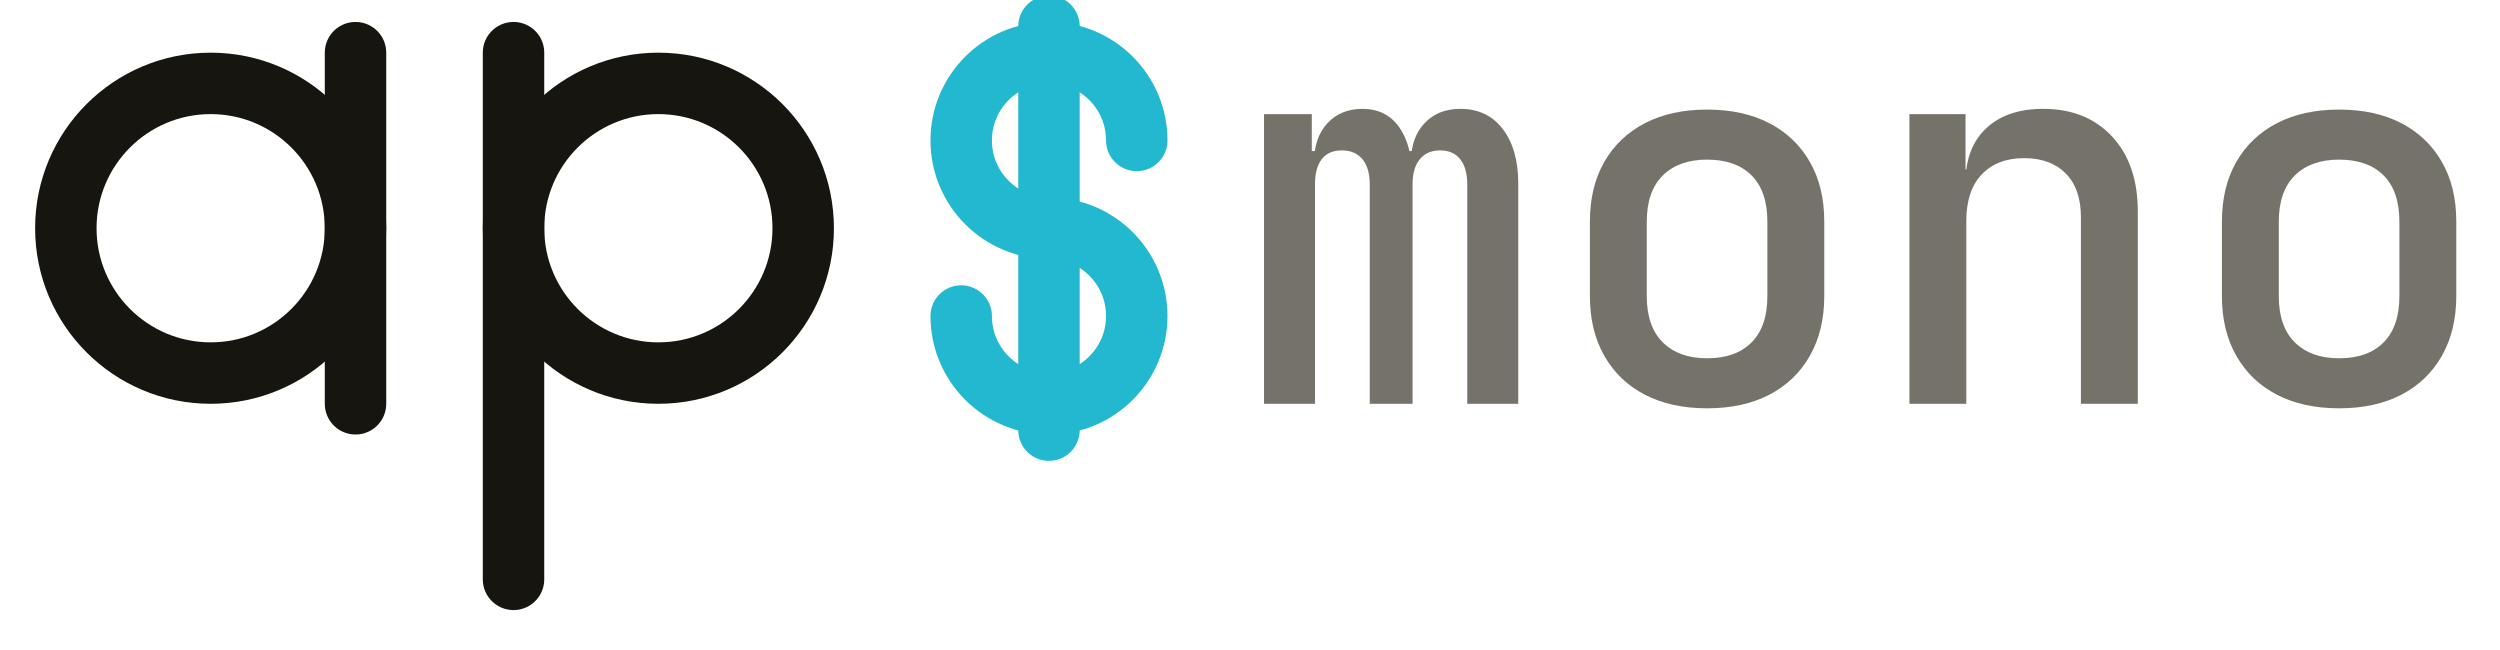
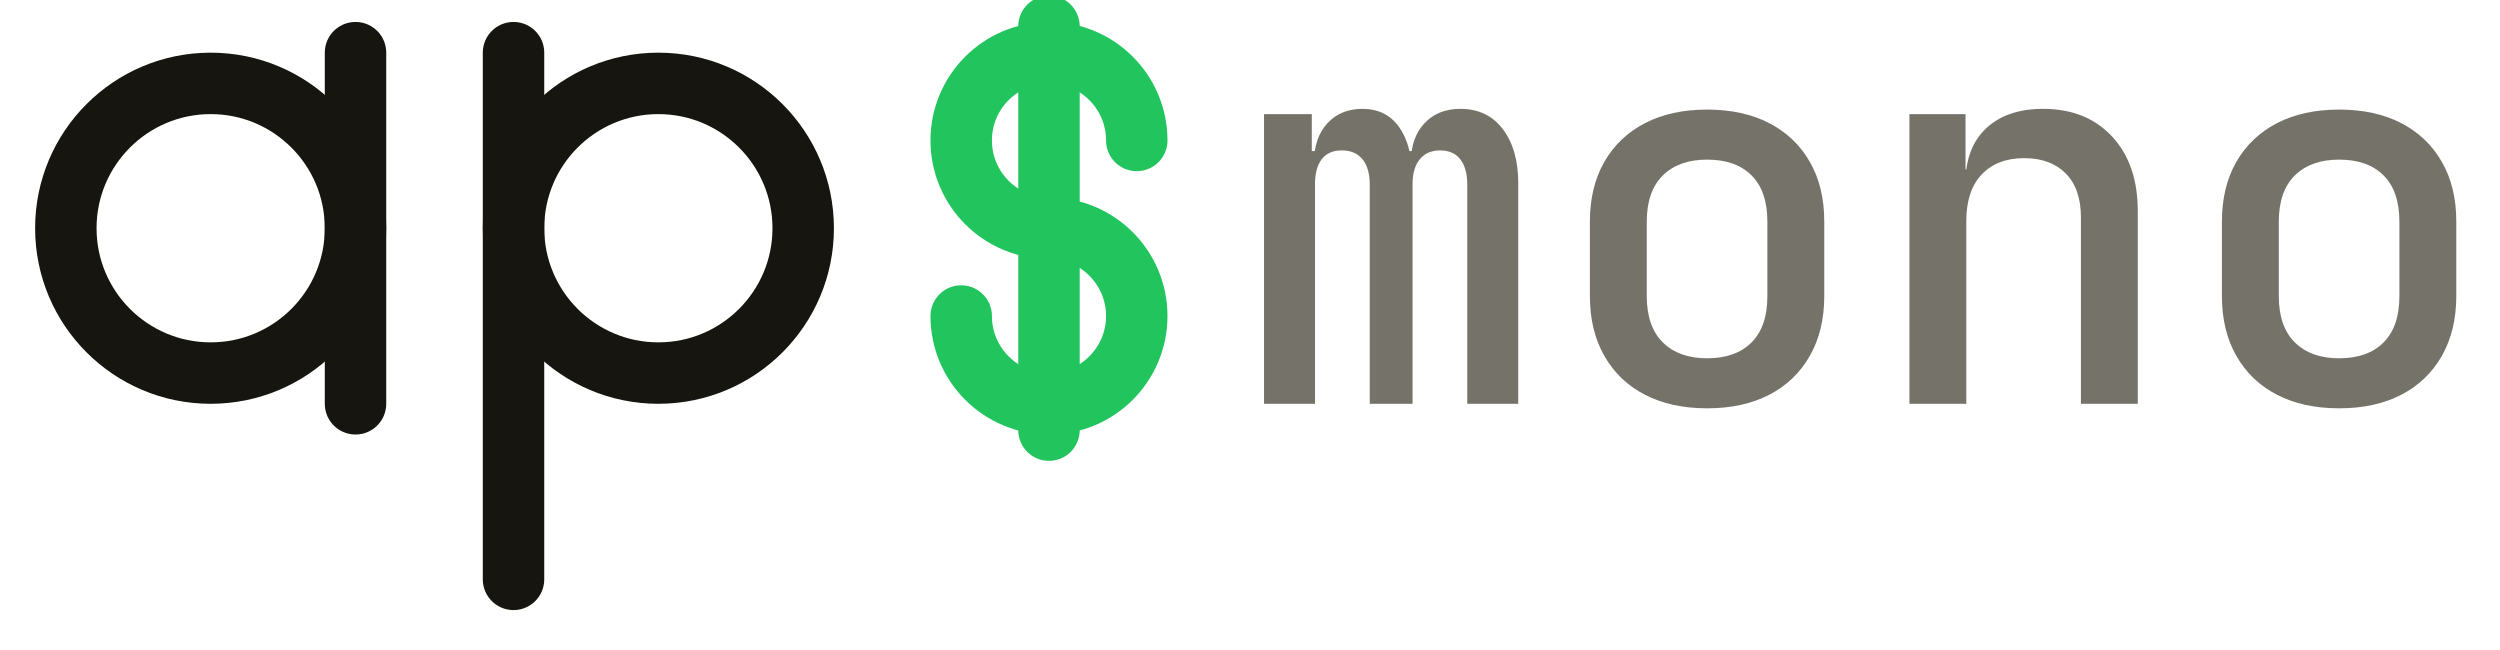
<svg xmlns="http://www.w3.org/2000/svg" viewBox="6.0 28 569.6 148">
  <g fill="none" stroke="#16150F" stroke-width="14" stroke-linecap="round" stroke-linejoin="round">
    <circle cx="54" cy="80" r="33" />
    <line x1="87" y1="40" x2="87" y2="120" />
    <line x1="123" y1="40" x2="123" y2="160" />
    <circle cx="156" cy="80" r="33" />
  </g>
-   <g fill="none" stroke="#22B8CF" stroke-width="14" stroke-linecap="round" stroke-linejoin="round">
+   <g fill="none" stroke="#21C45D" stroke-width="14" stroke-linecap="round" stroke-linejoin="round">
    <path d="M 265,60 A 20 20 0 1 0 245,80 A 20 20 0 1 1 225,100" />
    <line x1="245" y1="34" x2="245" y2="126" />
  </g>
  <g transform="translate(286.94,120.0) scale(0.12,-0.12)" fill="#75726A">
    <path transform="translate(0.0,0)" d="M58.8 0V550H149.5V479.8H169.3L153.8 458.8Q153.8 505.1 179.05 532.55Q204.3 560 245.7 560Q290.8 560 315.5 525.1Q340.2 490.2 340.2 428.5L315.9 479.8H353.7L337.7 458.8Q337.7 505.1 363.35 532.55Q389 560 431.6 560Q483 560 512.25 521.45Q541.5 482.9 541.5 418.6V0H444.7V416.3Q444.7 447 431.55 464.05Q418.4 481.1 393.1 481.1Q368.5 481.1 354.65 464.4Q340.8 447.7 340.8 417V0H259.5V416.3Q259.5 447.7 245.65 464.4Q231.8 481.1 206.5 481.1Q181.2 481.1 168.4 464.4Q155.6 447.7 155.6 417V0Z" />
    <path transform="translate(600.0,0)" d="M300 -8.6Q231.9 -8.6 182.1 17.15Q132.3 42.9 104.9 91Q77.5 139.1 77.5 204.4V345.6Q77.5 411.6 104.9 459.35Q132.3 507.1 182.1 532.85Q231.9 558.6 300 558.6Q368.4 558.6 418.05 532.85Q467.7 507.1 495.1 459.35Q522.5 411.6 522.5 346.3V204.4Q522.5 139.1 495.1 91Q467.7 42.9 418.05 17.15Q368.4 -8.6 300 -8.6ZM300 86.399Q354.5 86.399 384.5 116.55Q414.5 146.7 414.5 204.4V345.6Q414.5 403.6 384.5 433.6Q354.5 463.601 300 463.601Q246.5 463.601 216 433.6Q185.5 403.6 185.5 345.6V204.4Q185.5 146.7 216 116.55Q246.5 86.399 300 86.399Z" />
    <path transform="translate(1200.0,0)" d="M84.2 0V550H190.7V445H217.199L190.7 419.8Q190.7 486.3 230 523.15Q269.3 560 338 560Q420.1 560 468.95 507.5Q517.8 455 517.8 365.5V0H409.8V354Q409.8 408.2 381 437.301Q352.2 466.401 302.1 466.401Q250.9 466.401 221.55 435.551Q192.2 404.7 192.2 347V0Z" />
    <path transform="translate(1800.0,0)" d="M300 -8.6Q231.9 -8.6 182.1 17.15Q132.3 42.9 104.9 91Q77.5 139.1 77.5 204.4V345.6Q77.5 411.6 104.9 459.35Q132.3 507.1 182.1 532.85Q231.9 558.6 300 558.6Q368.4 558.6 418.05 532.85Q467.7 507.1 495.1 459.35Q522.5 411.6 522.5 346.3V204.4Q522.5 139.1 495.1 91Q467.7 42.9 418.05 17.15Q368.4 -8.6 300 -8.6ZM300 86.399Q354.5 86.399 384.5 116.55Q414.5 146.7 414.5 204.4V345.6Q414.5 403.6 384.5 433.6Q354.5 463.601 300 463.601Q246.5 463.601 216 433.6Q185.5 403.6 185.5 345.6V204.4Q185.5 146.7 216 116.55Q246.5 86.399 300 86.399Z" />
  </g>
</svg>
